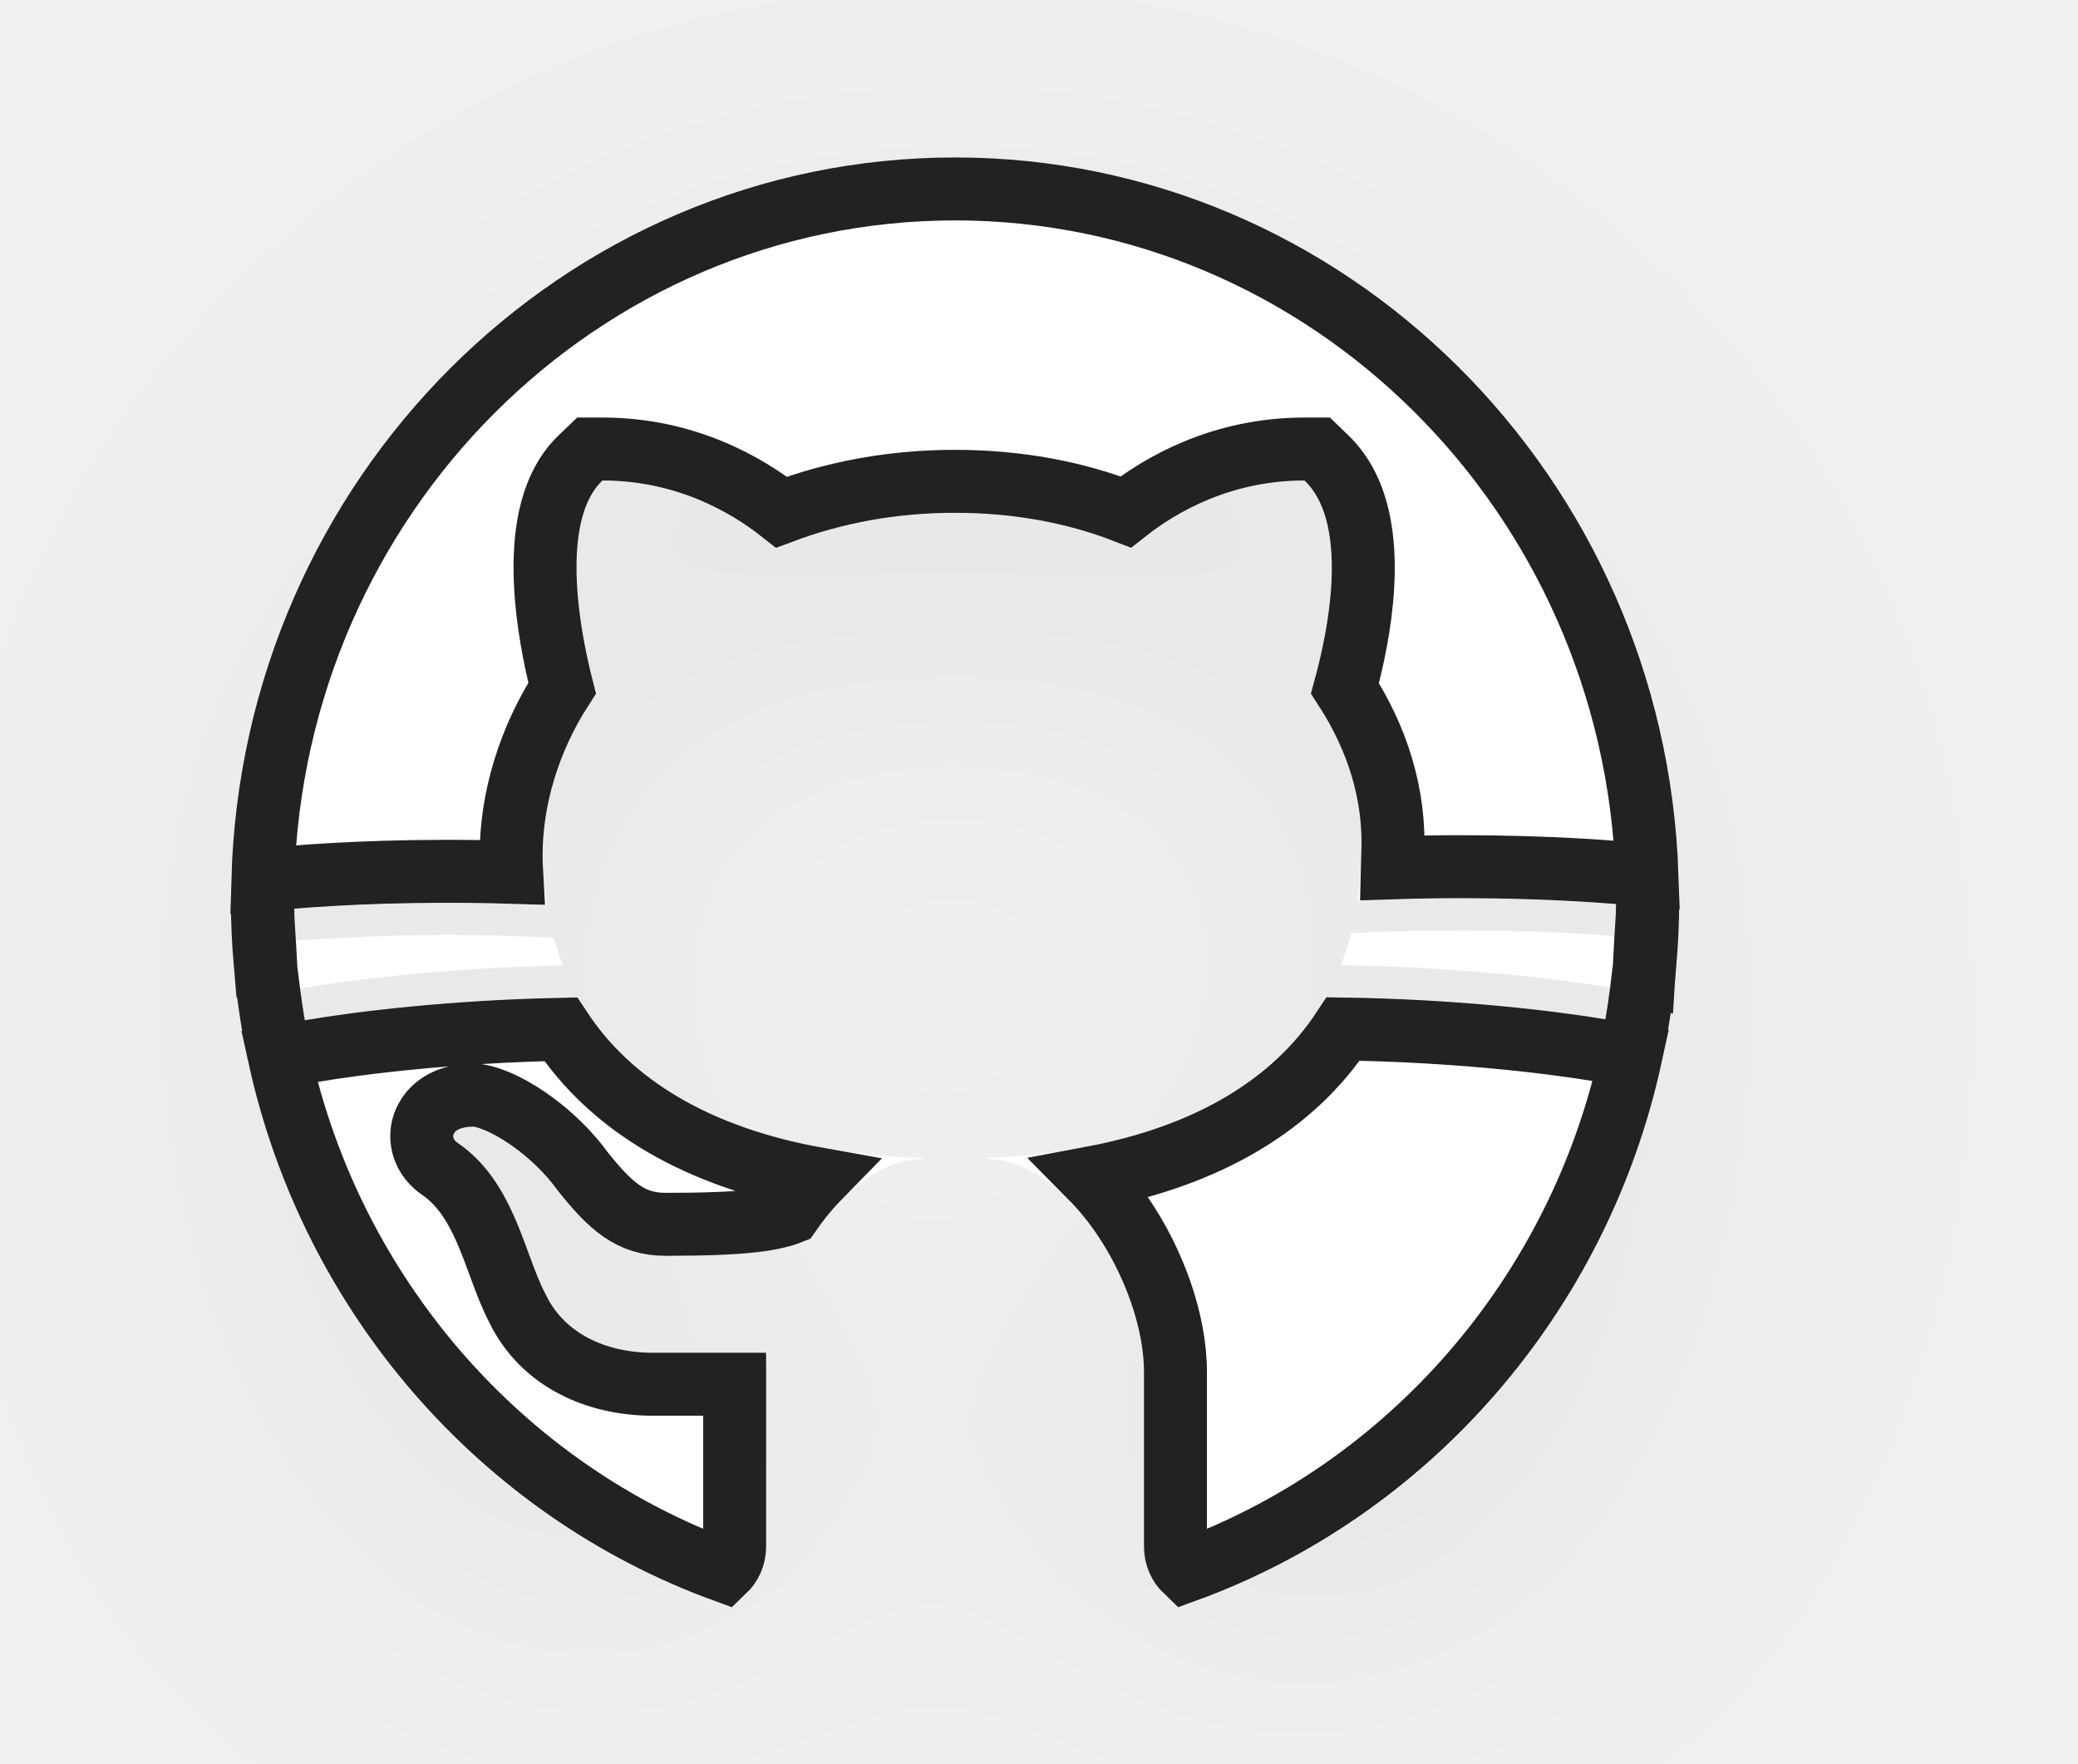
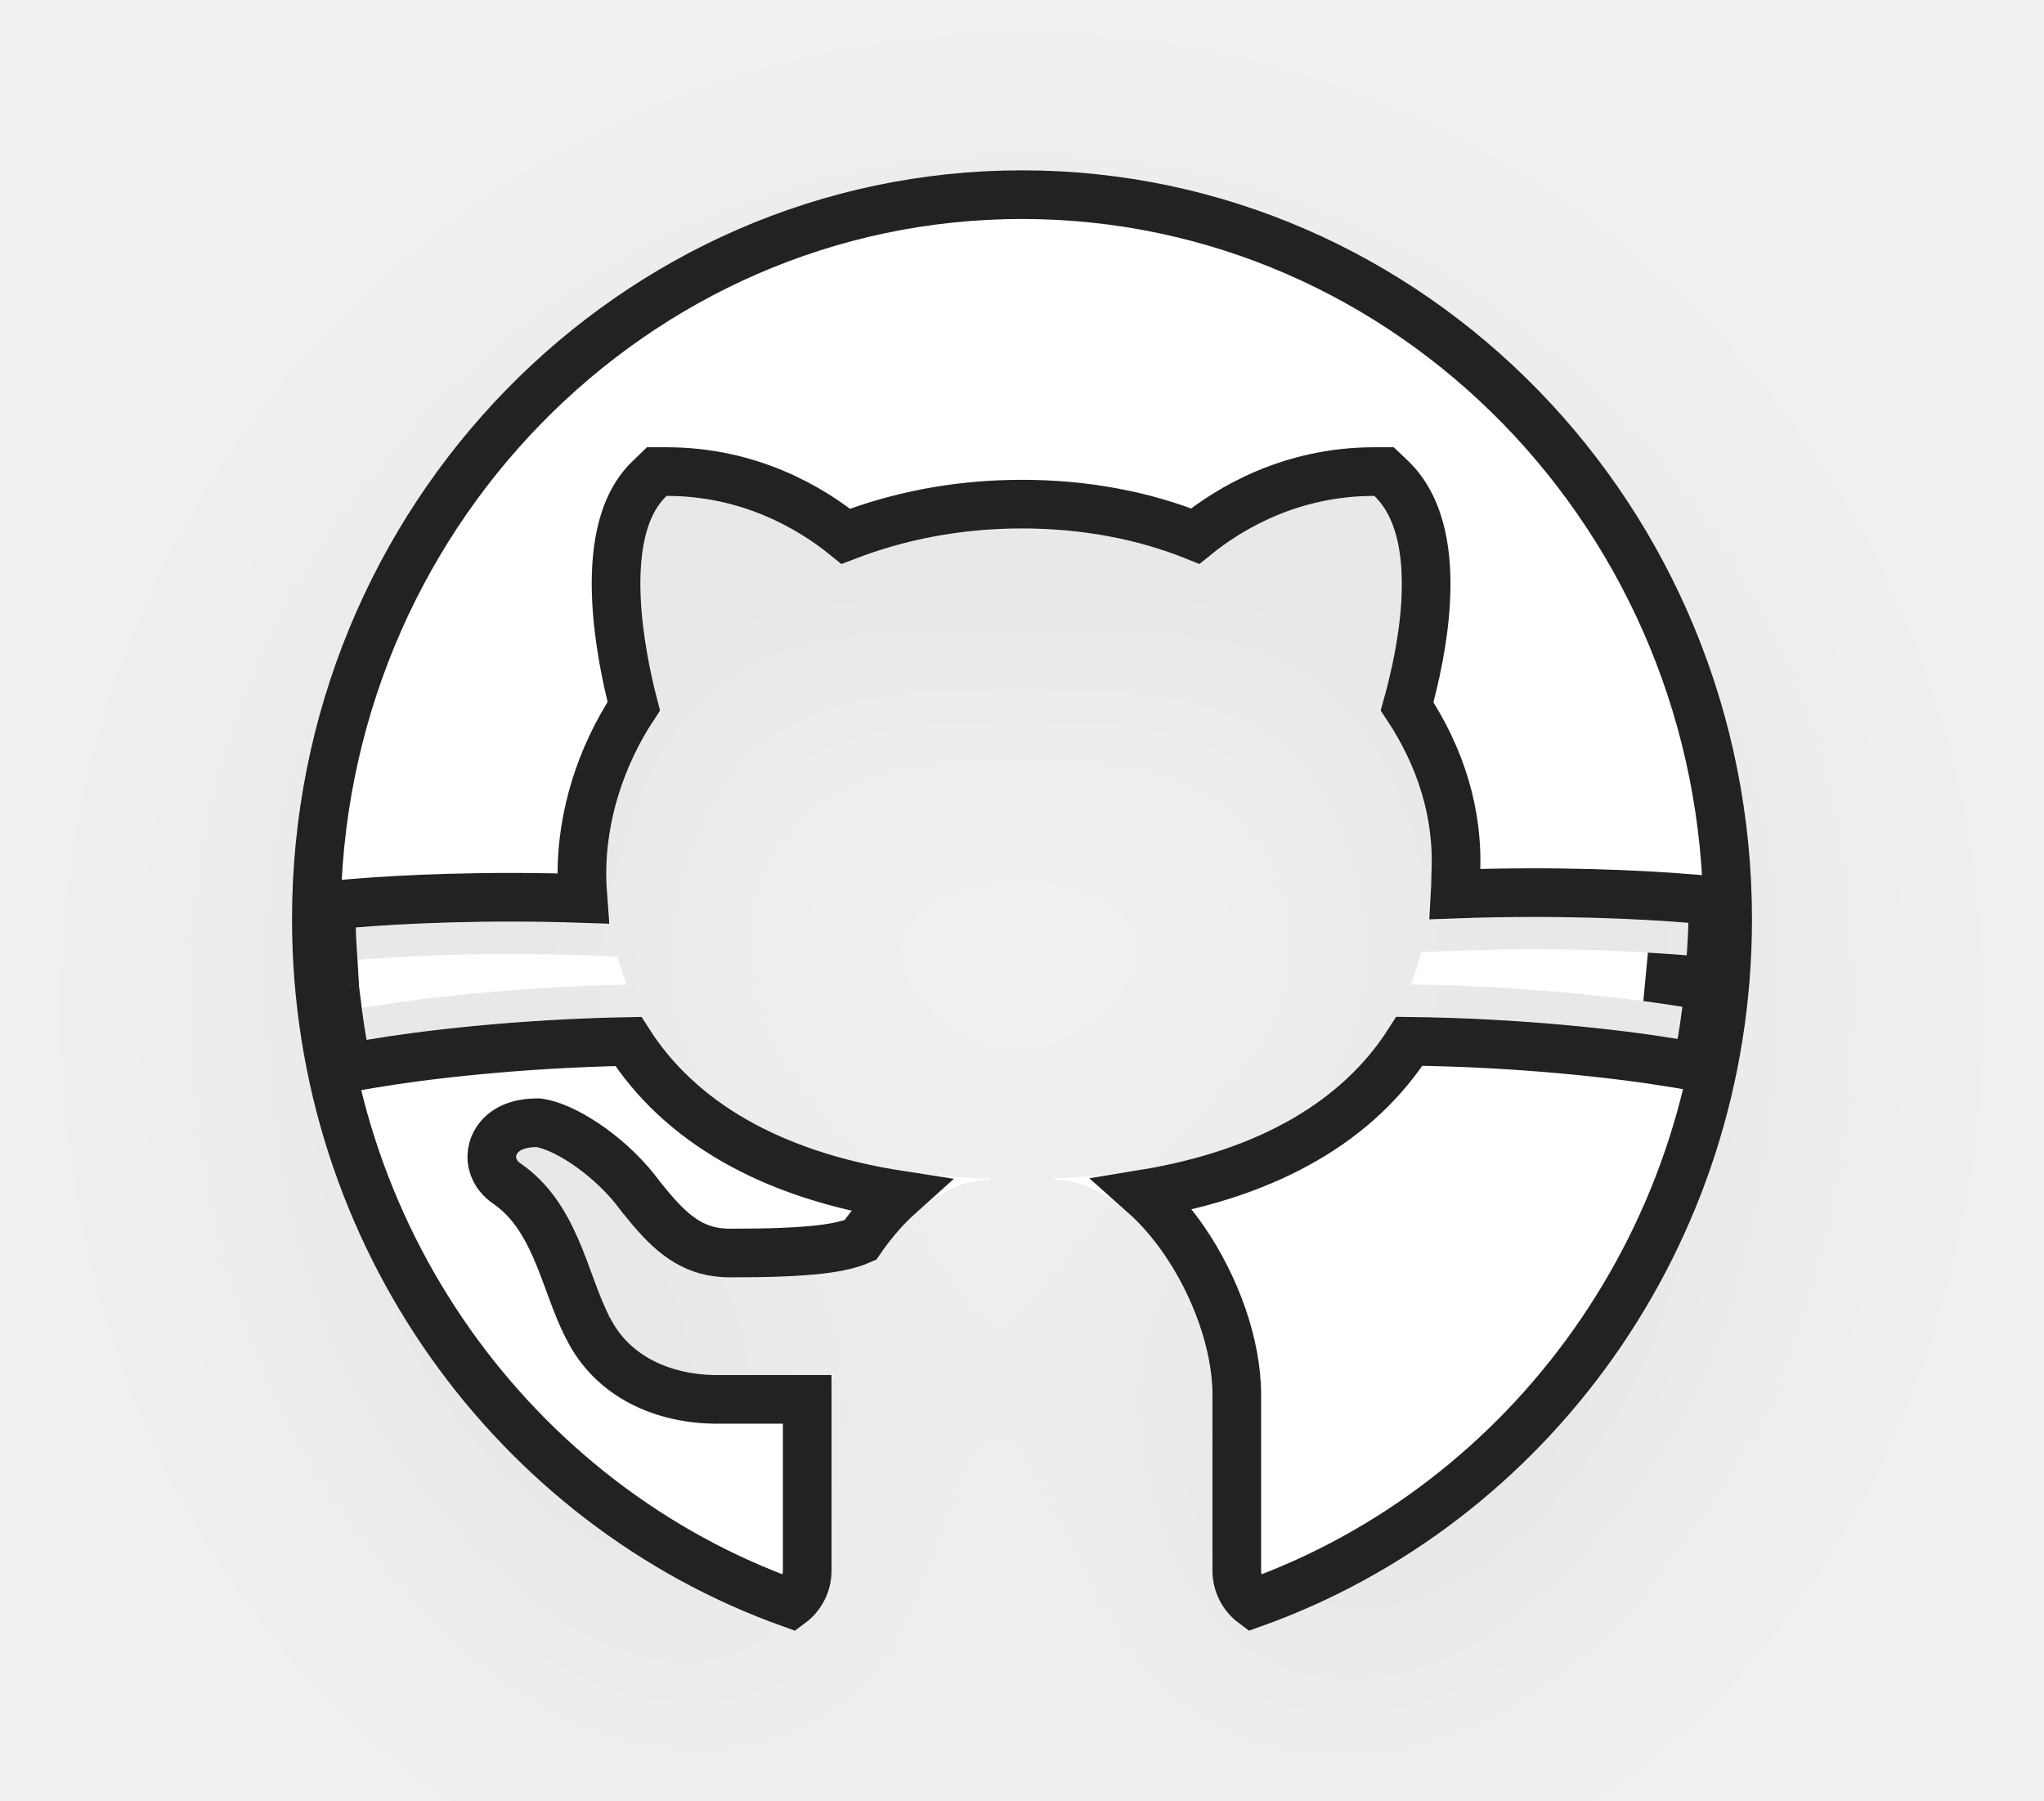
- <svg xmlns="http://www.w3.org/2000/svg" width="33" height="28" viewBox="0 0 33 28" fill="none">
-   <g filter="url(#filter0_d_21_61)">
-     <path d="M11.562 25.5C11.918 25.343 12.167 24.98 12.167 24.558V21.788C12.167 21.687 12.175 21.582 12.187 21.475C12.18 21.477 12.174 21.479 12.167 21.48C12.167 21.48 10.667 21.48 10.367 21.48C9.617 21.48 8.967 21.172 8.667 20.557C8.317 19.89 8.167 18.762 7.267 18.146C7.117 18.043 7.217 17.889 7.517 17.889C7.817 17.941 8.467 18.351 8.867 18.915C9.317 19.48 9.767 19.941 10.567 19.941C11.81 19.941 12.477 19.877 12.878 19.657C13.345 18.944 13.991 18.402 14.667 18.402V18.39C11.833 18.296 10.022 17.33 9.179 15.838C7.347 15.859 5.751 16.045 4.841 16.2C4.812 16.032 4.787 15.864 4.765 15.694C5.664 15.542 7.187 15.362 8.938 15.328C8.882 15.186 8.833 15.041 8.792 14.892C7.037 14.801 5.522 14.872 4.699 14.942C4.689 14.771 4.675 14.602 4.673 14.429C5.498 14.36 6.972 14.291 8.682 14.372C8.643 14.116 8.617 13.854 8.617 13.581C8.617 12.709 8.917 11.786 9.467 11.016C9.217 10.144 8.867 8.297 9.567 7.63C10.917 7.63 11.867 8.297 12.317 8.708C13.167 8.348 14.117 8.143 15.167 8.143C16.217 8.143 17.167 8.348 17.967 8.707C18.417 8.297 19.367 7.63 20.717 7.63C21.467 8.348 21.067 10.195 20.817 11.015C21.367 11.785 21.667 12.657 21.617 13.58C21.617 13.829 21.594 14.068 21.562 14.303C23.311 14.215 24.825 14.286 25.664 14.355C25.663 14.528 25.647 14.697 25.638 14.868C24.803 14.797 23.251 14.724 21.459 14.822C21.414 14.995 21.36 15.162 21.296 15.325C23.069 15.349 24.629 15.525 25.57 15.678C25.549 15.849 25.524 16.018 25.495 16.185C24.539 16.028 22.909 15.844 21.055 15.835C20.223 17.311 18.445 18.274 15.667 18.387V18.402C16.967 18.402 18.167 20.403 18.167 21.788V24.558C18.167 24.98 18.416 25.343 18.771 25.5C23.352 23.945 26.667 19.512 26.667 14.299C26.667 7.793 21.508 2.5 15.167 2.5C8.825 2.5 3.667 7.793 3.667 14.299C3.667 19.512 6.982 23.945 11.562 25.5Z" fill="white" />
-     <path d="M4.228 15.481L4.229 15.483L4.234 15.482L4.269 15.757C4.292 15.934 4.318 16.11 4.348 16.285L4.423 16.724C4.337 16.317 4.271 15.903 4.228 15.481ZM4.228 15.481L4.224 15.406L4.211 15.293C4.216 15.356 4.222 15.419 4.228 15.481ZM8.905 16.344C9.704 17.558 11.083 18.379 12.988 18.719C12.824 18.887 12.677 19.072 12.546 19.26C12.425 19.308 12.248 19.353 11.98 19.385C11.638 19.425 11.184 19.441 10.567 19.441C10.016 19.441 9.696 19.154 9.257 18.604H9.257C9.021 18.278 8.725 18.004 8.446 17.804C8.176 17.61 7.864 17.442 7.601 17.396L7.559 17.39H7.516C7.317 17.39 7.03 17.435 6.842 17.654C6.732 17.784 6.664 17.974 6.715 18.181C6.76 18.369 6.884 18.49 6.984 18.559C7.323 18.79 7.537 19.129 7.715 19.533C7.804 19.737 7.878 19.943 7.958 20.159C8.032 20.361 8.116 20.58 8.217 20.775V20.776C8.626 21.614 9.489 21.98 10.367 21.98H11.667V24.559C11.667 24.715 11.601 24.851 11.502 24.945C7.977 23.661 5.268 20.582 4.435 16.775L4.924 16.693C5.764 16.55 7.218 16.379 8.905 16.344ZM21.331 16.339C23.04 16.364 24.529 16.532 25.414 16.678L25.901 16.758C25.073 20.573 22.361 23.66 18.831 24.945C18.732 24.851 18.667 24.715 18.667 24.559V21.788C18.667 20.973 18.322 20.029 17.816 19.293C17.675 19.088 17.512 18.886 17.331 18.703C19.194 18.354 20.544 17.538 21.331 16.339ZM26.124 15.282C26.082 15.774 26.009 16.255 25.908 16.727L25.987 16.27C26.017 16.095 26.044 15.918 26.066 15.741L26.107 15.409L26.11 15.41L26.112 15.378L26.124 15.282ZM4.173 14.435C4.176 14.623 4.191 14.814 4.2 14.971L4.217 15.279L4.209 15.28C4.181 14.957 4.167 14.63 4.167 14.299C4.167 14.254 4.169 14.208 4.17 14.163L4.173 14.435ZM26.167 14.299C26.167 14.623 26.152 14.944 26.126 15.262L26.118 15.261L26.137 14.895C26.145 14.75 26.163 14.546 26.164 14.358V14.218C26.164 14.245 26.167 14.272 26.167 14.299ZM15.167 3C21.089 3 25.948 7.84 26.156 13.895L25.705 13.857C24.942 13.794 23.641 13.73 22.112 13.78L22.117 13.58C22.163 12.619 21.872 11.721 21.359 10.93C21.477 10.499 21.607 9.906 21.641 9.312C21.662 8.958 21.649 8.584 21.572 8.237C21.495 7.891 21.344 7.538 21.062 7.269L20.918 7.13H20.716C19.412 7.13 18.443 7.683 17.878 8.129C17.075 7.816 16.158 7.643 15.167 7.643C14.166 7.643 13.247 7.819 12.411 8.133C11.846 7.686 10.875 7.13 9.567 7.13H9.367L9.222 7.269C8.949 7.529 8.807 7.876 8.733 8.211C8.659 8.549 8.645 8.918 8.662 9.271C8.69 9.868 8.812 10.476 8.927 10.927C8.406 11.734 8.117 12.675 8.117 13.581C8.117 13.672 8.12 13.762 8.125 13.851C6.639 13.806 5.379 13.868 4.632 13.931L4.174 13.969C4.345 7.88 9.22 3 15.167 3Z" stroke="#222222" />
+ <svg xmlns="http://www.w3.org/2000/svg" width="42" height="37" viewBox="0 0 42 37" fill="none">
+   <g filter="url(#filter0_d_28_123)">
+     <path d="M16.299 33.5C16.762 33.295 17.087 32.822 17.087 32.272V28.658C17.087 28.526 17.097 28.389 17.114 28.25C17.105 28.253 17.096 28.255 17.087 28.257C17.087 28.257 15.13 28.257 14.739 28.257C13.761 28.257 12.913 27.855 12.522 27.052C12.065 26.183 11.87 24.711 10.696 23.908C10.5 23.774 10.63 23.573 11.022 23.573C11.413 23.64 12.261 24.175 12.783 24.911C13.37 25.647 13.957 26.25 15 26.25C16.622 26.25 17.491 26.166 18.014 25.878C18.623 24.949 19.467 24.242 20.348 24.242V24.226C16.651 24.104 14.29 22.843 13.19 20.897C10.8 20.925 8.719 21.168 7.531 21.37C7.493 21.151 7.461 20.931 7.433 20.709C8.605 20.511 10.591 20.276 12.875 20.232C12.802 20.047 12.739 19.858 12.685 19.664C10.396 19.544 8.42 19.637 7.346 19.729C7.333 19.506 7.315 19.285 7.313 19.06C8.388 18.97 10.311 18.879 12.542 18.986C12.49 18.651 12.457 18.309 12.457 17.953C12.457 16.816 12.848 15.611 13.566 14.608C13.24 13.47 12.783 11.062 13.696 10.192C15.457 10.192 16.696 11.062 17.283 11.597C18.391 11.128 19.63 10.86 21 10.86C22.37 10.86 23.609 11.128 24.652 11.596C25.239 11.061 26.478 10.191 28.239 10.191C29.217 11.128 28.696 13.537 28.37 14.607C29.087 15.611 29.478 16.748 29.413 17.953C29.413 18.276 29.384 18.589 29.341 18.895C31.623 18.78 33.598 18.873 34.692 18.964C34.69 19.189 34.67 19.409 34.658 19.632C33.569 19.54 31.544 19.445 29.207 19.573C29.149 19.797 29.078 20.016 28.995 20.228C31.308 20.259 33.342 20.489 34.57 20.689C34.542 20.912 34.509 21.132 34.471 21.35C33.224 21.145 31.099 20.905 28.681 20.893C27.595 22.819 25.276 24.075 21.652 24.221V24.242C23.348 24.242 24.913 26.852 24.913 28.658V32.272C24.913 32.822 25.238 33.295 25.701 33.5C31.676 31.471 36 25.69 36 18.889C36 10.404 29.271 3.5 21 3.5C12.729 3.5 6 10.404 6 18.889C6 25.69 10.324 31.471 16.299 33.5Z" fill="white" />
+     <path d="M21 4C28.983 4 35.5 10.668 35.5 18.89C35.5 25.396 31.413 30.927 25.749 32.95C25.548 32.8 25.413 32.555 25.413 32.272V28.658C25.413 27.632 24.978 26.43 24.331 25.489C24.095 25.146 23.815 24.816 23.501 24.537C26.092 24.113 27.93 23.018 28.96 21.398C31.232 21.426 33.215 21.65 34.391 21.843L34.879 21.924L34.964 21.436C35.003 21.209 35.036 20.981 35.065 20.752L35.126 20.273L34.65 20.196C34.407 20.157 34.133 20.116 33.833 20.076C34.131 20.093 34.394 20.111 34.616 20.13L35.131 20.174L35.158 19.658C35.169 19.462 35.19 19.207 35.191 18.967L35.194 18.504L34.733 18.466C33.716 18.381 31.957 18.298 29.898 18.373C29.901 18.321 29.905 18.268 29.907 18.215L29.913 17.953C29.974 16.709 29.594 15.542 28.913 14.516C29.069 13.957 29.248 13.166 29.293 12.378C29.319 11.924 29.303 11.451 29.206 11.017C29.109 10.583 28.924 10.155 28.585 9.83L28.439 9.691H28.239C26.527 9.691 25.268 10.441 24.56 11.017C23.513 10.596 22.309 10.36 21 10.36C19.681 10.36 18.474 10.599 17.379 11.021C16.671 10.445 15.412 9.691 13.696 9.691H13.496L13.352 9.83C13.025 10.141 12.849 10.561 12.757 10.981C12.664 11.405 12.645 11.871 12.667 12.323C12.705 13.117 12.87 13.927 13.023 14.513C12.334 15.556 11.957 16.78 11.957 17.953C11.957 18.127 11.966 18.297 11.979 18.464C9.974 18.396 8.268 18.478 7.271 18.561L6.808 18.601L6.812 19.065C6.815 19.306 6.834 19.549 6.847 19.758L6.877 20.27L7.188 20.243L6.877 20.296L6.937 20.773C6.965 21.001 7 21.228 7.039 21.455L7.124 21.946L7.615 21.862C8.732 21.672 10.669 21.445 12.912 21.402C13.957 23.044 15.833 24.147 18.481 24.557C18.178 24.829 17.908 25.149 17.678 25.483C17.499 25.562 17.245 25.63 16.861 25.675C16.406 25.728 15.807 25.75 15 25.75C14.305 25.75 13.868 25.422 13.385 24.856L13.174 24.6C12.877 24.188 12.499 23.84 12.145 23.585C11.799 23.337 11.415 23.133 11.106 23.08L11.065 23.073H11.021C10.777 23.073 10.459 23.131 10.258 23.366C10.141 23.503 10.071 23.701 10.123 23.917C10.171 24.114 10.302 24.244 10.413 24.32C10.889 24.646 11.184 25.116 11.42 25.655C11.539 25.927 11.637 26.2 11.74 26.48C11.84 26.751 11.948 27.035 12.079 27.285V27.284C12.581 28.3 13.638 28.757 14.739 28.757H16.587V32.272C16.587 32.555 16.451 32.8 16.25 32.95C10.587 30.927 6.5 25.396 6.5 18.89C6.5 10.668 13.017 4 21 4Z" stroke="#222222" />
  </g>
  <defs>
-     <filter id="filter0_d_21_61" x="-2.333" y="-1.5" width="35" height="35" filterUnits="userSpaceOnUse" color-interpolation-filters="sRGB">
+     <filter id="filter0_d_28_123" x="0" y="-0.5" width="42" height="42" filterUnits="userSpaceOnUse" color-interpolation-filters="sRGB">
      <feFlood flood-opacity="0" result="BackgroundImageFix" />
      <feColorMatrix in="SourceAlpha" type="matrix" values="0 0 0 0 0 0 0 0 0 0 0 0 0 0 0 0 0 0 127 0" result="hardAlpha" />
      <feOffset dy="2" />
      <feGaussianBlur stdDeviation="3" />
      <feComposite in2="hardAlpha" operator="out" />
      <feColorMatrix type="matrix" values="0 0 0 0 0 0 0 0 0 0 0 0 0 0 0 0 0 0 0.05 0" />
-       <feBlend mode="normal" in2="BackgroundImageFix" result="effect1_dropShadow_21_61" />
-       <feBlend mode="normal" in="SourceGraphic" in2="effect1_dropShadow_21_61" result="shape" />
+       <feBlend mode="normal" in2="BackgroundImageFix" result="effect1_dropShadow_28_123" />
+       <feBlend mode="normal" in="SourceGraphic" in2="effect1_dropShadow_28_123" result="shape" />
    </filter>
  </defs>
</svg>
